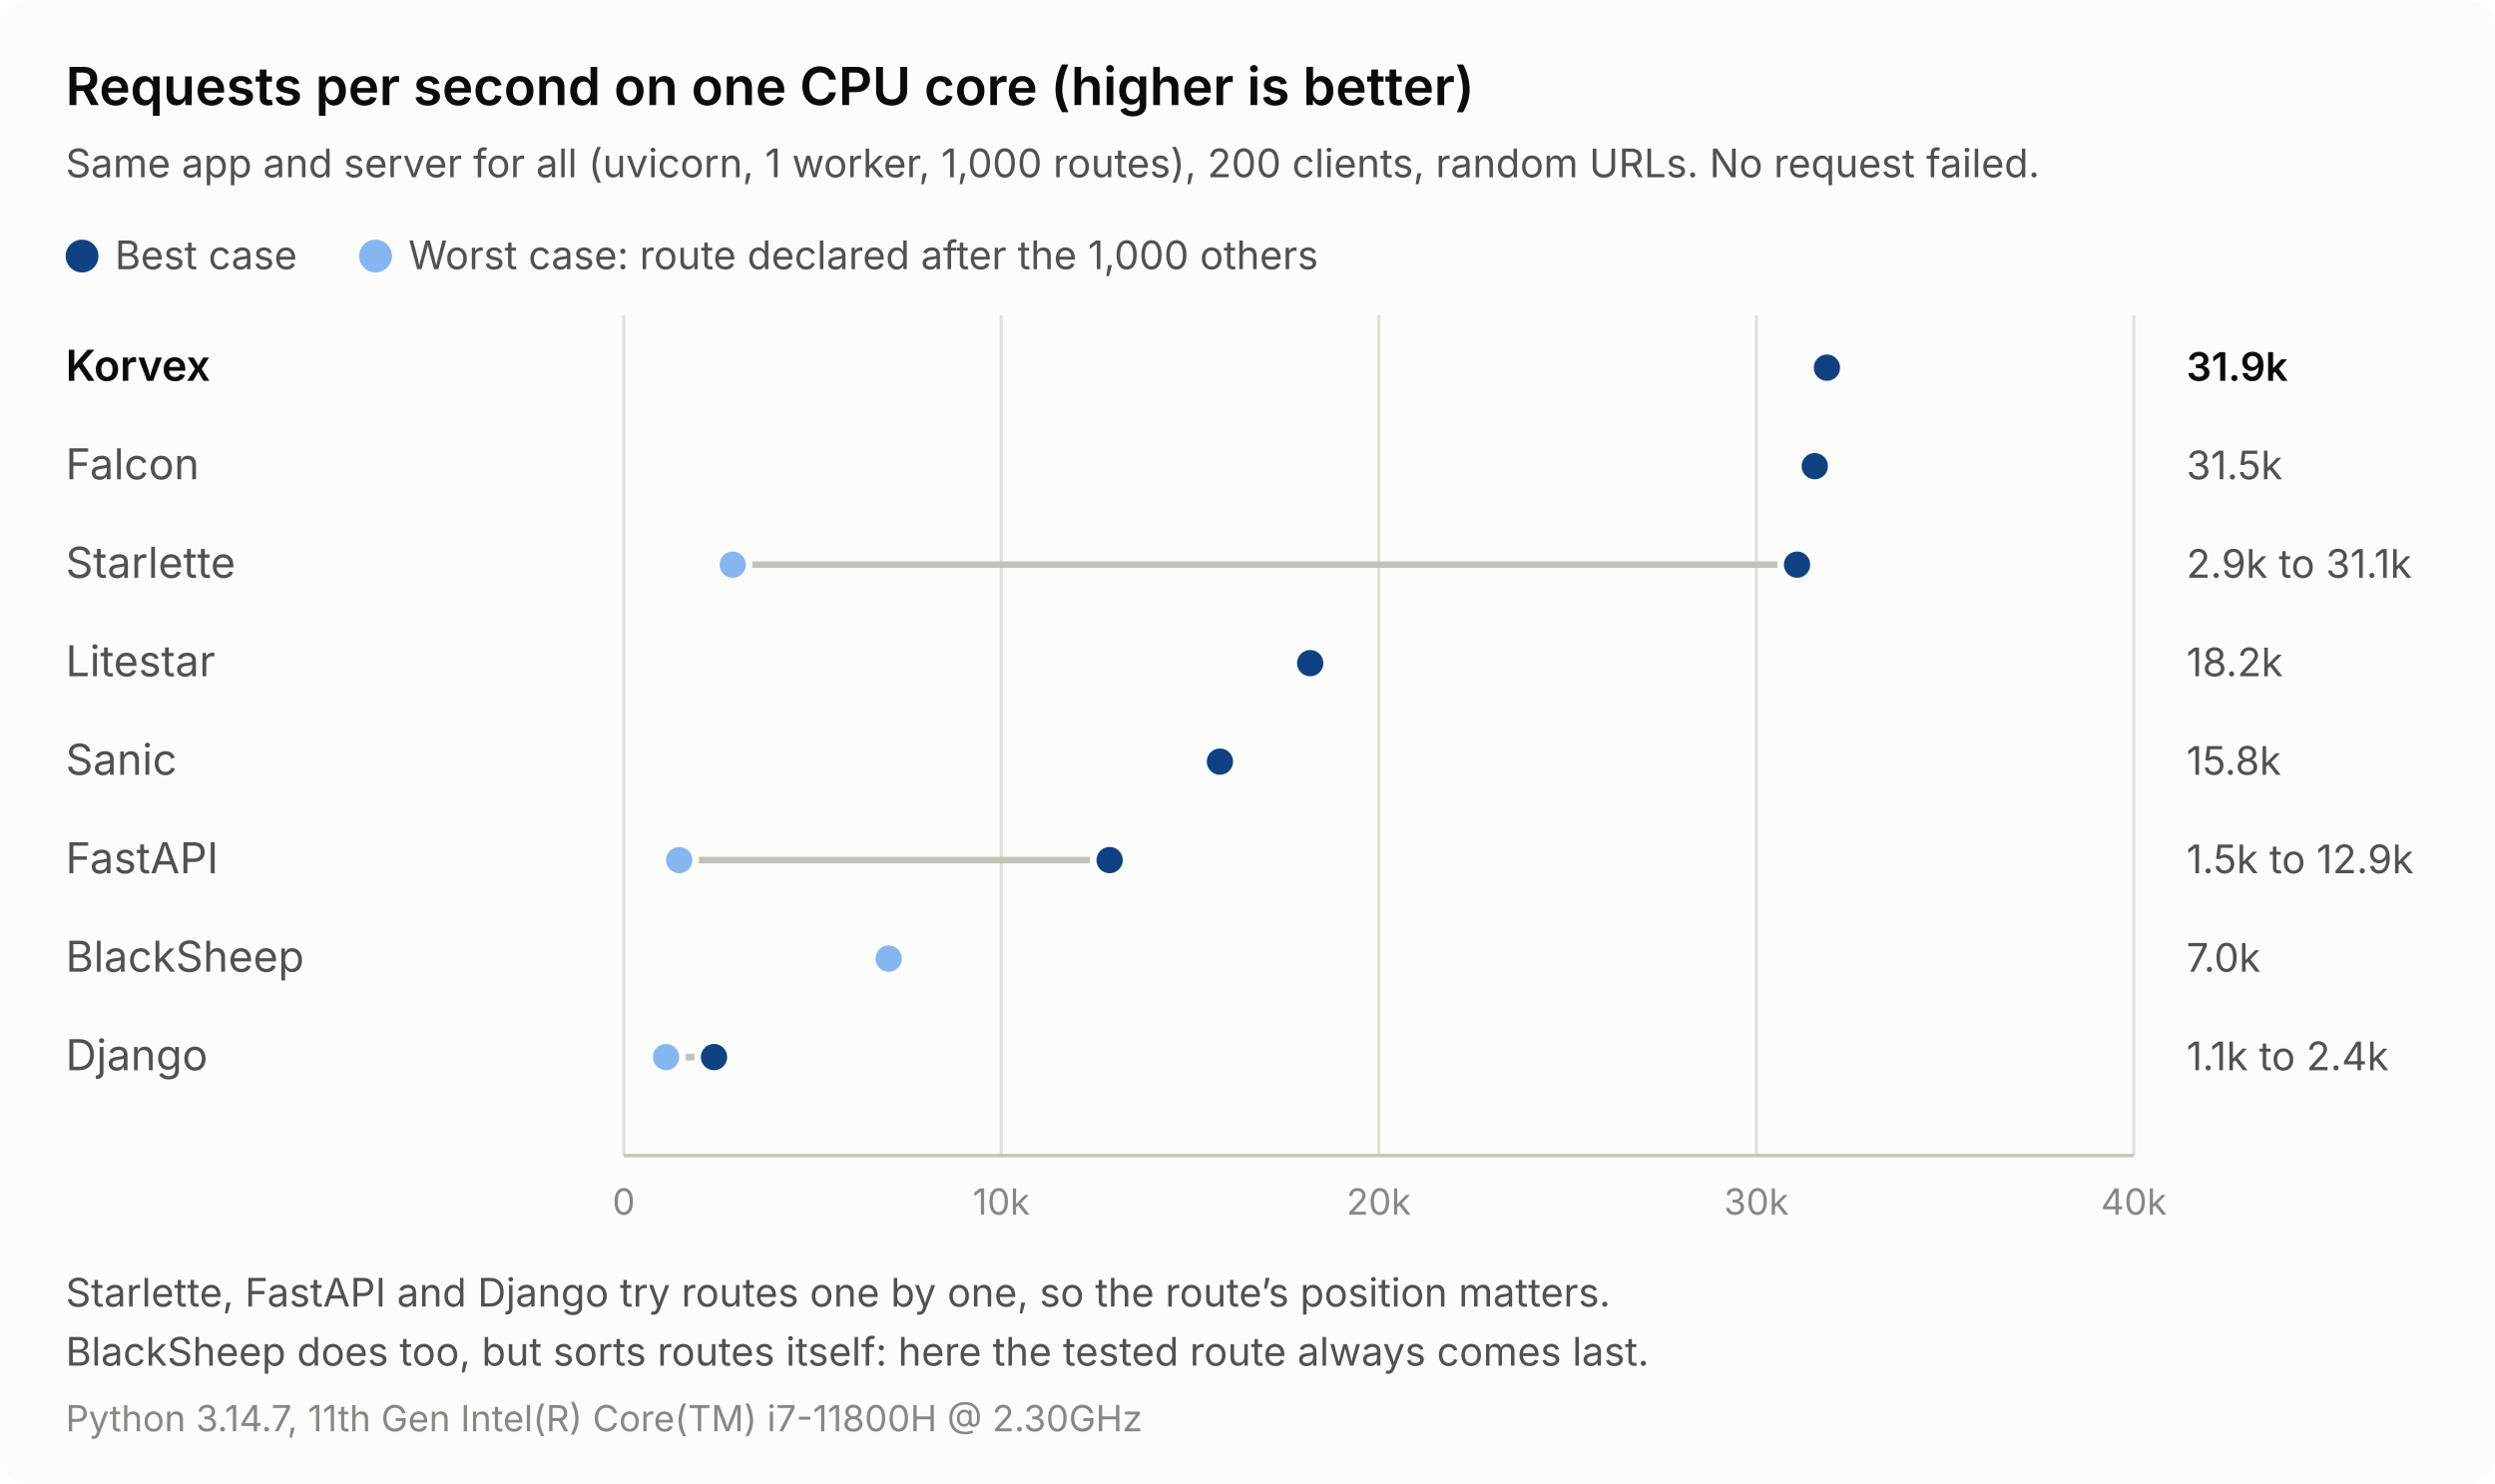
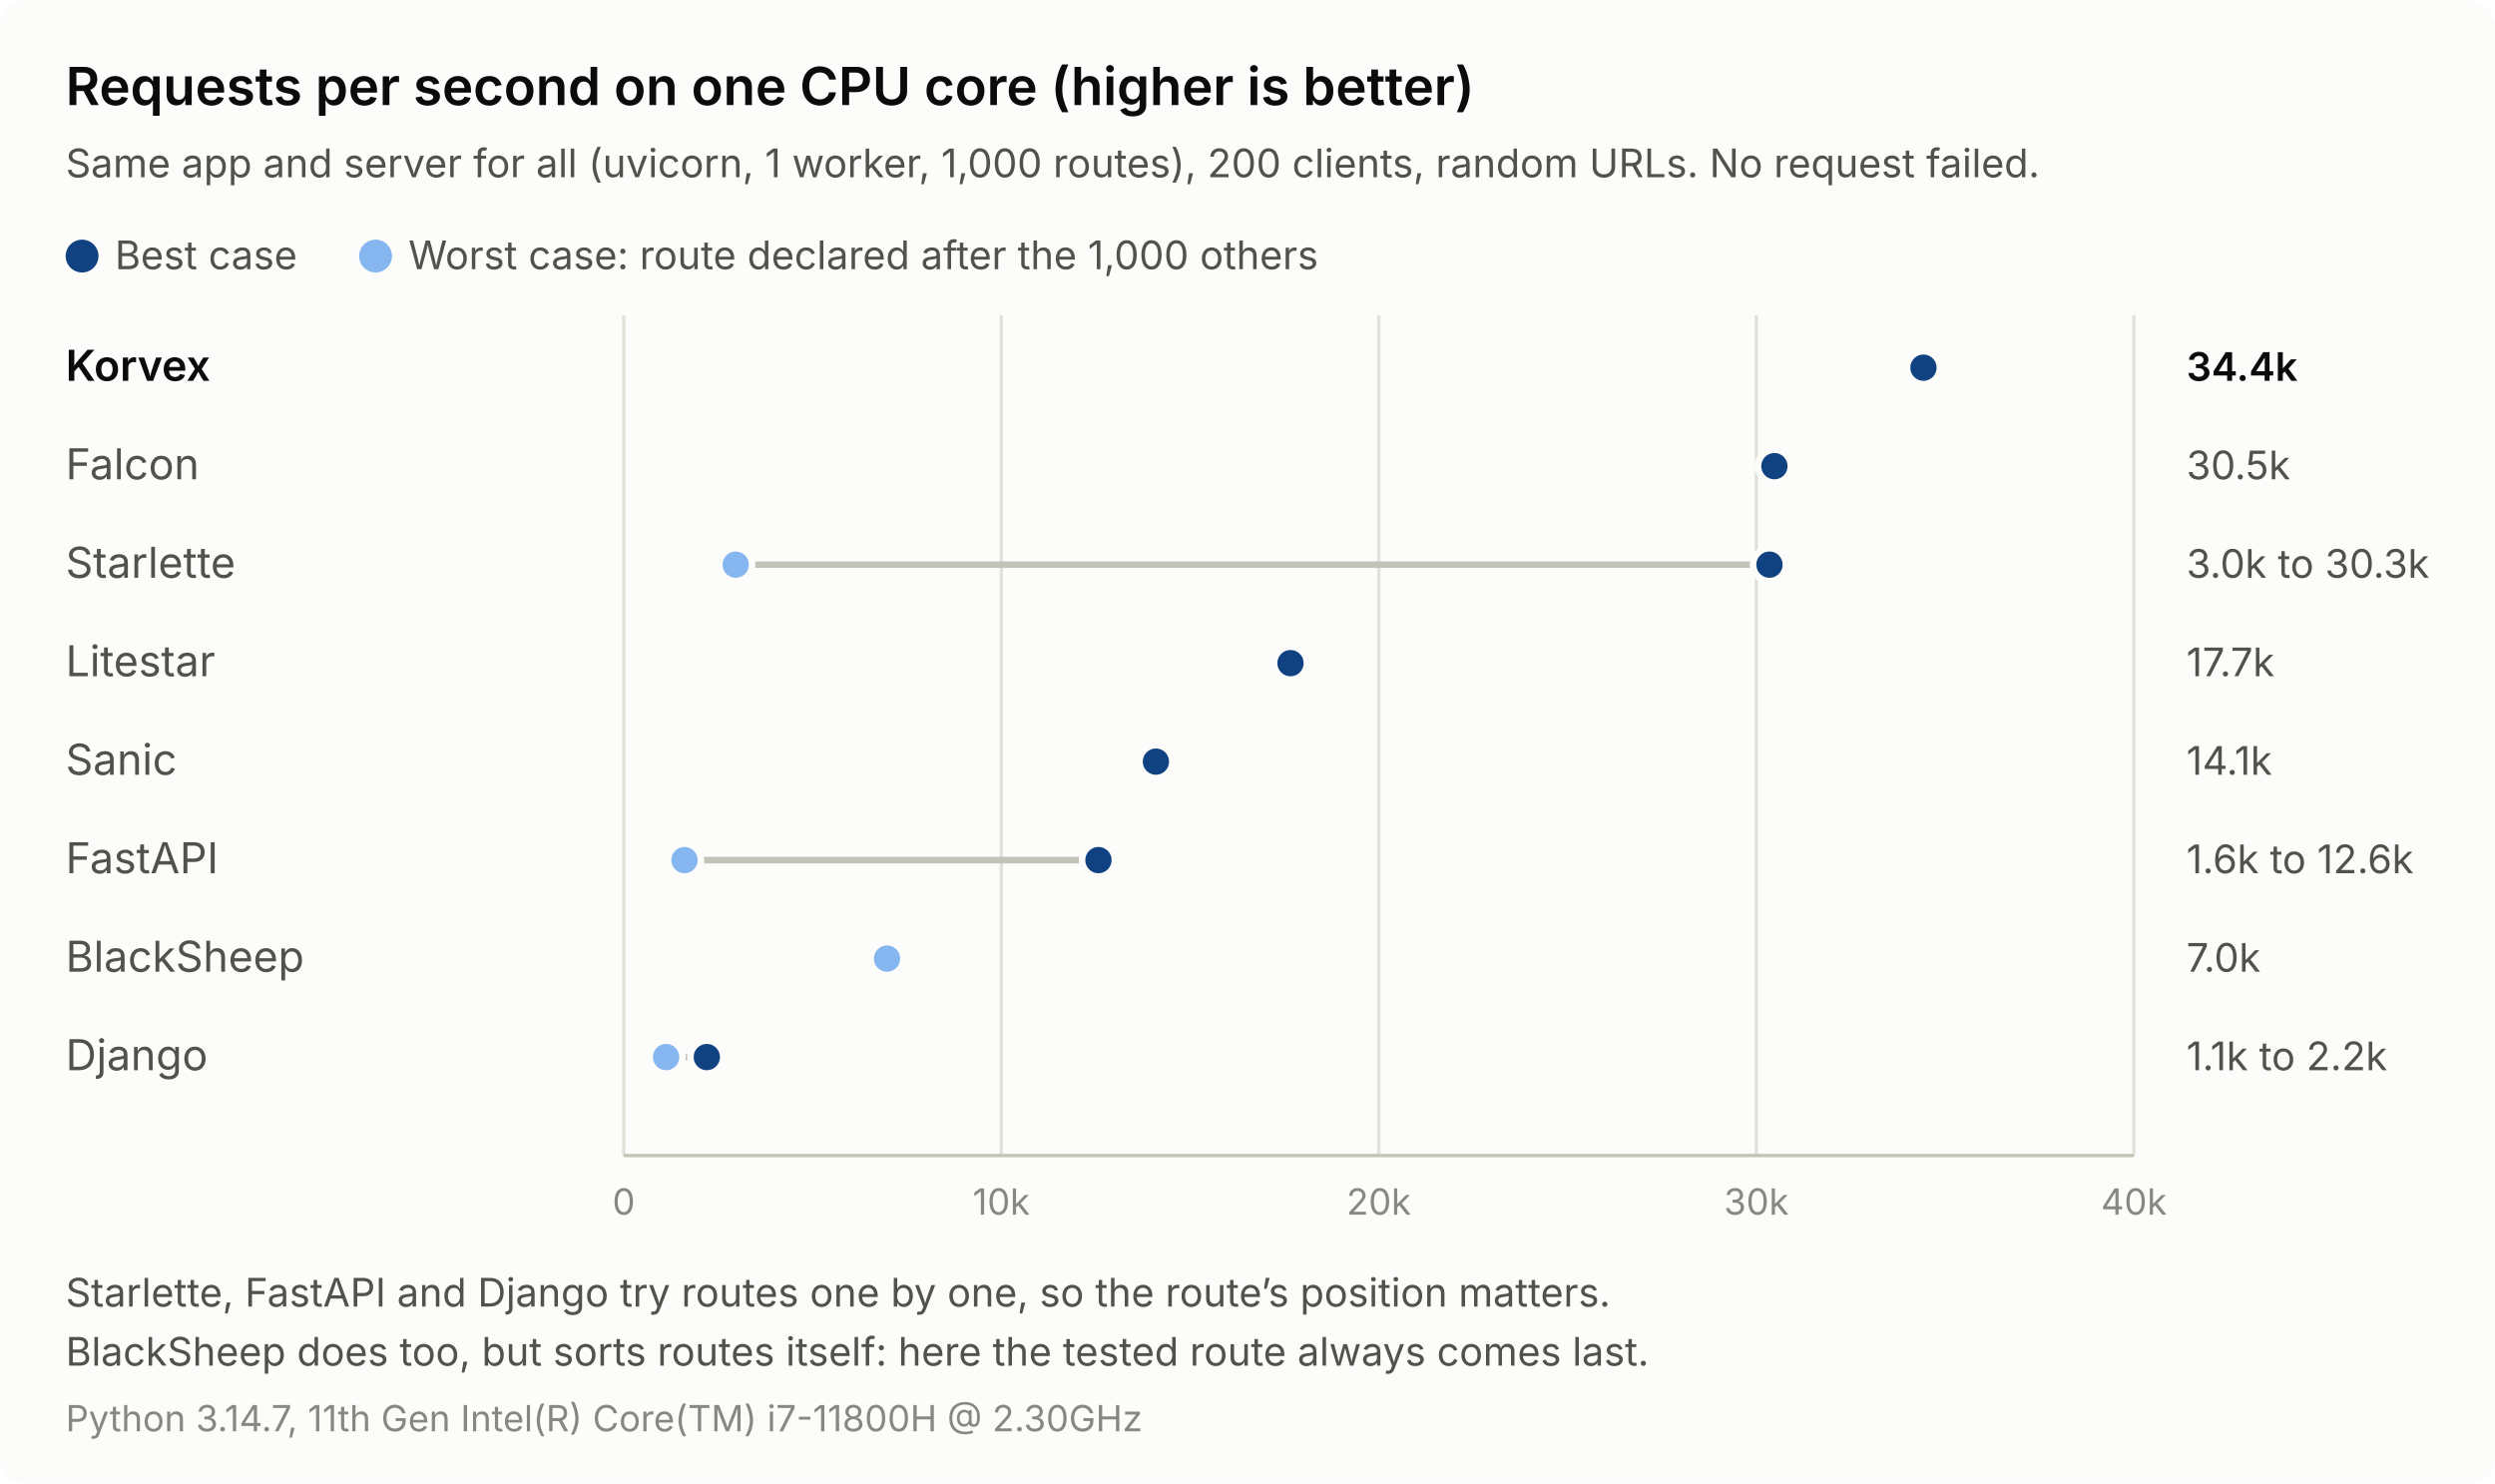
<svg xmlns="http://www.w3.org/2000/svg" width="760" height="452" viewBox="0 0 760 452" font-family="system-ui, -apple-system, Segoe UI, sans-serif" role="img">
  <rect width="760" height="452" rx="8" fill="#fcfcfb" />
  <text x="20" y="32" font-size="16" font-weight="600" fill="#0b0b0b">Requests per second on one CPU core (higher is better)</text>
  <text x="20" y="54" font-size="12" fill="#52514e">Same app and server for all (uvicorn, 1 worker, 1,000 routes), 200 clients, random URLs. No request failed.</text>
  <circle cx="25" cy="78" r="5" fill="#104281" />
  <text x="35" y="82" font-size="12" fill="#52514e">Best case</text>
  <circle cx="114.4" cy="78" r="5" fill="#86b6ef" />
  <text x="124.4" y="82" font-size="12" fill="#52514e">Worst case: route declared after the 1,000 others</text>
  <line x1="190.0" y1="96" x2="190.0" y2="352" stroke="#e1e0d9" stroke-width="1" />
  <text x="190.0" y="370" font-size="11" text-anchor="middle" fill="#898781">0</text>
  <line x1="305.0" y1="96" x2="305.0" y2="352" stroke="#e1e0d9" stroke-width="1" />
  <text x="305.0" y="370" font-size="11" text-anchor="middle" fill="#898781">10k</text>
  <line x1="420.0" y1="96" x2="420.0" y2="352" stroke="#e1e0d9" stroke-width="1" />
  <text x="420.0" y="370" font-size="11" text-anchor="middle" fill="#898781">20k</text>
  <line x1="535.0" y1="96" x2="535.0" y2="352" stroke="#e1e0d9" stroke-width="1" />
  <text x="535.0" y="370" font-size="11" text-anchor="middle" fill="#898781">30k</text>
  <line x1="650.0" y1="96" x2="650.0" y2="352" stroke="#e1e0d9" stroke-width="1" />
  <text x="650.0" y="370" font-size="11" text-anchor="middle" fill="#898781">40k</text>
  <line x1="190" y1="352" x2="650" y2="352" stroke="#c3c2b7" stroke-width="1" />
  <text x="20" y="116" font-size="13" font-weight="600" fill="#0b0b0b">Korvex</text>
-   <circle cx="556.5" cy="112" r="5" fill="#104281" stroke="#fcfcfb" stroke-width="2" />
-   <text x="666" y="116" font-size="12" font-weight="600" fill="#0b0b0b">31.9k</text>
+   <circle cx="585.9" cy="112" r="5" fill="#104281" stroke="#fcfcfb" stroke-width="2" />
+   <text x="666" y="116" font-size="12" font-weight="600" fill="#0b0b0b">34.4k</text>
  <text x="20" y="146" font-size="13" fill="#52514e">Falcon</text>
-   <circle cx="552.8" cy="142" r="5" fill="#104281" stroke="#fcfcfb" stroke-width="2" />
-   <text x="666" y="146" font-size="12" fill="#52514e">31.5k</text>
+   <circle cx="540.5" cy="142" r="5" fill="#104281" stroke="#fcfcfb" stroke-width="2" />
+   <text x="666" y="146" font-size="12" fill="#52514e">30.5k</text>
  <text x="20" y="176" font-size="13" fill="#52514e">Starlette</text>
-   <line x1="223.2" y1="172" x2="547.4" y2="172" stroke="#c3c2b7" stroke-width="2" stroke-linecap="round" />
-   <circle cx="223.2" cy="172" r="5" fill="#86b6ef" stroke="#fcfcfb" stroke-width="2" />
-   <circle cx="547.4" cy="172" r="5" fill="#104281" stroke="#fcfcfb" stroke-width="2" />
-   <text x="666" y="176" font-size="12" fill="#52514e">2.9k to 31.1k</text>
+   <line x1="224.1" y1="172" x2="539.0" y2="172" stroke="#c3c2b7" stroke-width="2" stroke-linecap="round" />
+   <circle cx="224.1" cy="172" r="5" fill="#86b6ef" stroke="#fcfcfb" stroke-width="2" />
+   <circle cx="539.0" cy="172" r="5" fill="#104281" stroke="#fcfcfb" stroke-width="2" />
+   <text x="666" y="176" font-size="12" fill="#52514e">3.0k to 30.3k</text>
  <text x="20" y="206" font-size="13" fill="#52514e">Litestar</text>
-   <circle cx="399.1" cy="202" r="5" fill="#104281" stroke="#fcfcfb" stroke-width="2" />
-   <text x="666" y="206" font-size="12" fill="#52514e">18.2k</text>
+   <circle cx="393.1" cy="202" r="5" fill="#104281" stroke="#fcfcfb" stroke-width="2" />
+   <text x="666" y="206" font-size="12" fill="#52514e">17.7k</text>
  <text x="20" y="236" font-size="13" fill="#52514e">Sanic</text>
-   <circle cx="371.6" cy="232" r="5" fill="#104281" stroke="#fcfcfb" stroke-width="2" />
-   <text x="666" y="236" font-size="12" fill="#52514e">15.8k</text>
+   <circle cx="352.1" cy="232" r="5" fill="#104281" stroke="#fcfcfb" stroke-width="2" />
+   <text x="666" y="236" font-size="12" fill="#52514e">14.1k</text>
  <text x="20" y="266" font-size="13" fill="#52514e">FastAPI</text>
-   <line x1="206.9" y1="262" x2="338.0" y2="262" stroke="#c3c2b7" stroke-width="2" stroke-linecap="round" />
-   <circle cx="206.9" cy="262" r="5" fill="#86b6ef" stroke="#fcfcfb" stroke-width="2" />
-   <circle cx="338.0" cy="262" r="5" fill="#104281" stroke="#fcfcfb" stroke-width="2" />
-   <text x="666" y="266" font-size="12" fill="#52514e">1.5k to 12.9k</text>
+   <line x1="208.5" y1="262" x2="334.6" y2="262" stroke="#c3c2b7" stroke-width="2" stroke-linecap="round" />
+   <circle cx="208.5" cy="262" r="5" fill="#86b6ef" stroke="#fcfcfb" stroke-width="2" />
+   <circle cx="334.6" cy="262" r="5" fill="#104281" stroke="#fcfcfb" stroke-width="2" />
+   <text x="666" y="266" font-size="12" fill="#52514e">1.6k to 12.6k</text>
  <text x="20" y="296" font-size="13" fill="#52514e">BlackSheep</text>
-   <circle cx="270.7" cy="292" r="5" fill="#86b6ef" stroke="#fcfcfb" stroke-width="2" />
+   <circle cx="270.2" cy="292" r="5" fill="#86b6ef" stroke="#fcfcfb" stroke-width="2" />
  <text x="666" y="296" font-size="12" fill="#52514e">7.0k</text>
  <text x="20" y="326" font-size="13" fill="#52514e">Django</text>
-   <line x1="202.9" y1="322" x2="217.5" y2="322" stroke="#c3c2b7" stroke-width="2" stroke-linecap="round" />
+   <line x1="202.9" y1="322" x2="215.3" y2="322" stroke="#c3c2b7" stroke-width="2" stroke-linecap="round" />
  <circle cx="202.9" cy="322" r="5" fill="#86b6ef" stroke="#fcfcfb" stroke-width="2" />
-   <circle cx="217.5" cy="322" r="5" fill="#104281" stroke="#fcfcfb" stroke-width="2" />
-   <text x="666" y="326" font-size="12" fill="#52514e">1.1k to 2.4k</text>
+   <circle cx="215.3" cy="322" r="5" fill="#104281" stroke="#fcfcfb" stroke-width="2" />
+   <text x="666" y="326" font-size="12" fill="#52514e">1.1k to 2.2k</text>
  <text x="20" y="398" font-size="12" fill="#52514e">Starlette, FastAPI and Django try routes one by one, so the route’s position matters.</text>
  <text x="20" y="416" font-size="12" fill="#52514e">BlackSheep does too, but sorts routes itself: here the tested route always comes last.</text>
  <text x="20" y="436" font-size="11" fill="#898781">Python 3.14.7, 11th Gen Intel(R) Core(TM) i7-11800H @ 2.30GHz</text>
</svg>
